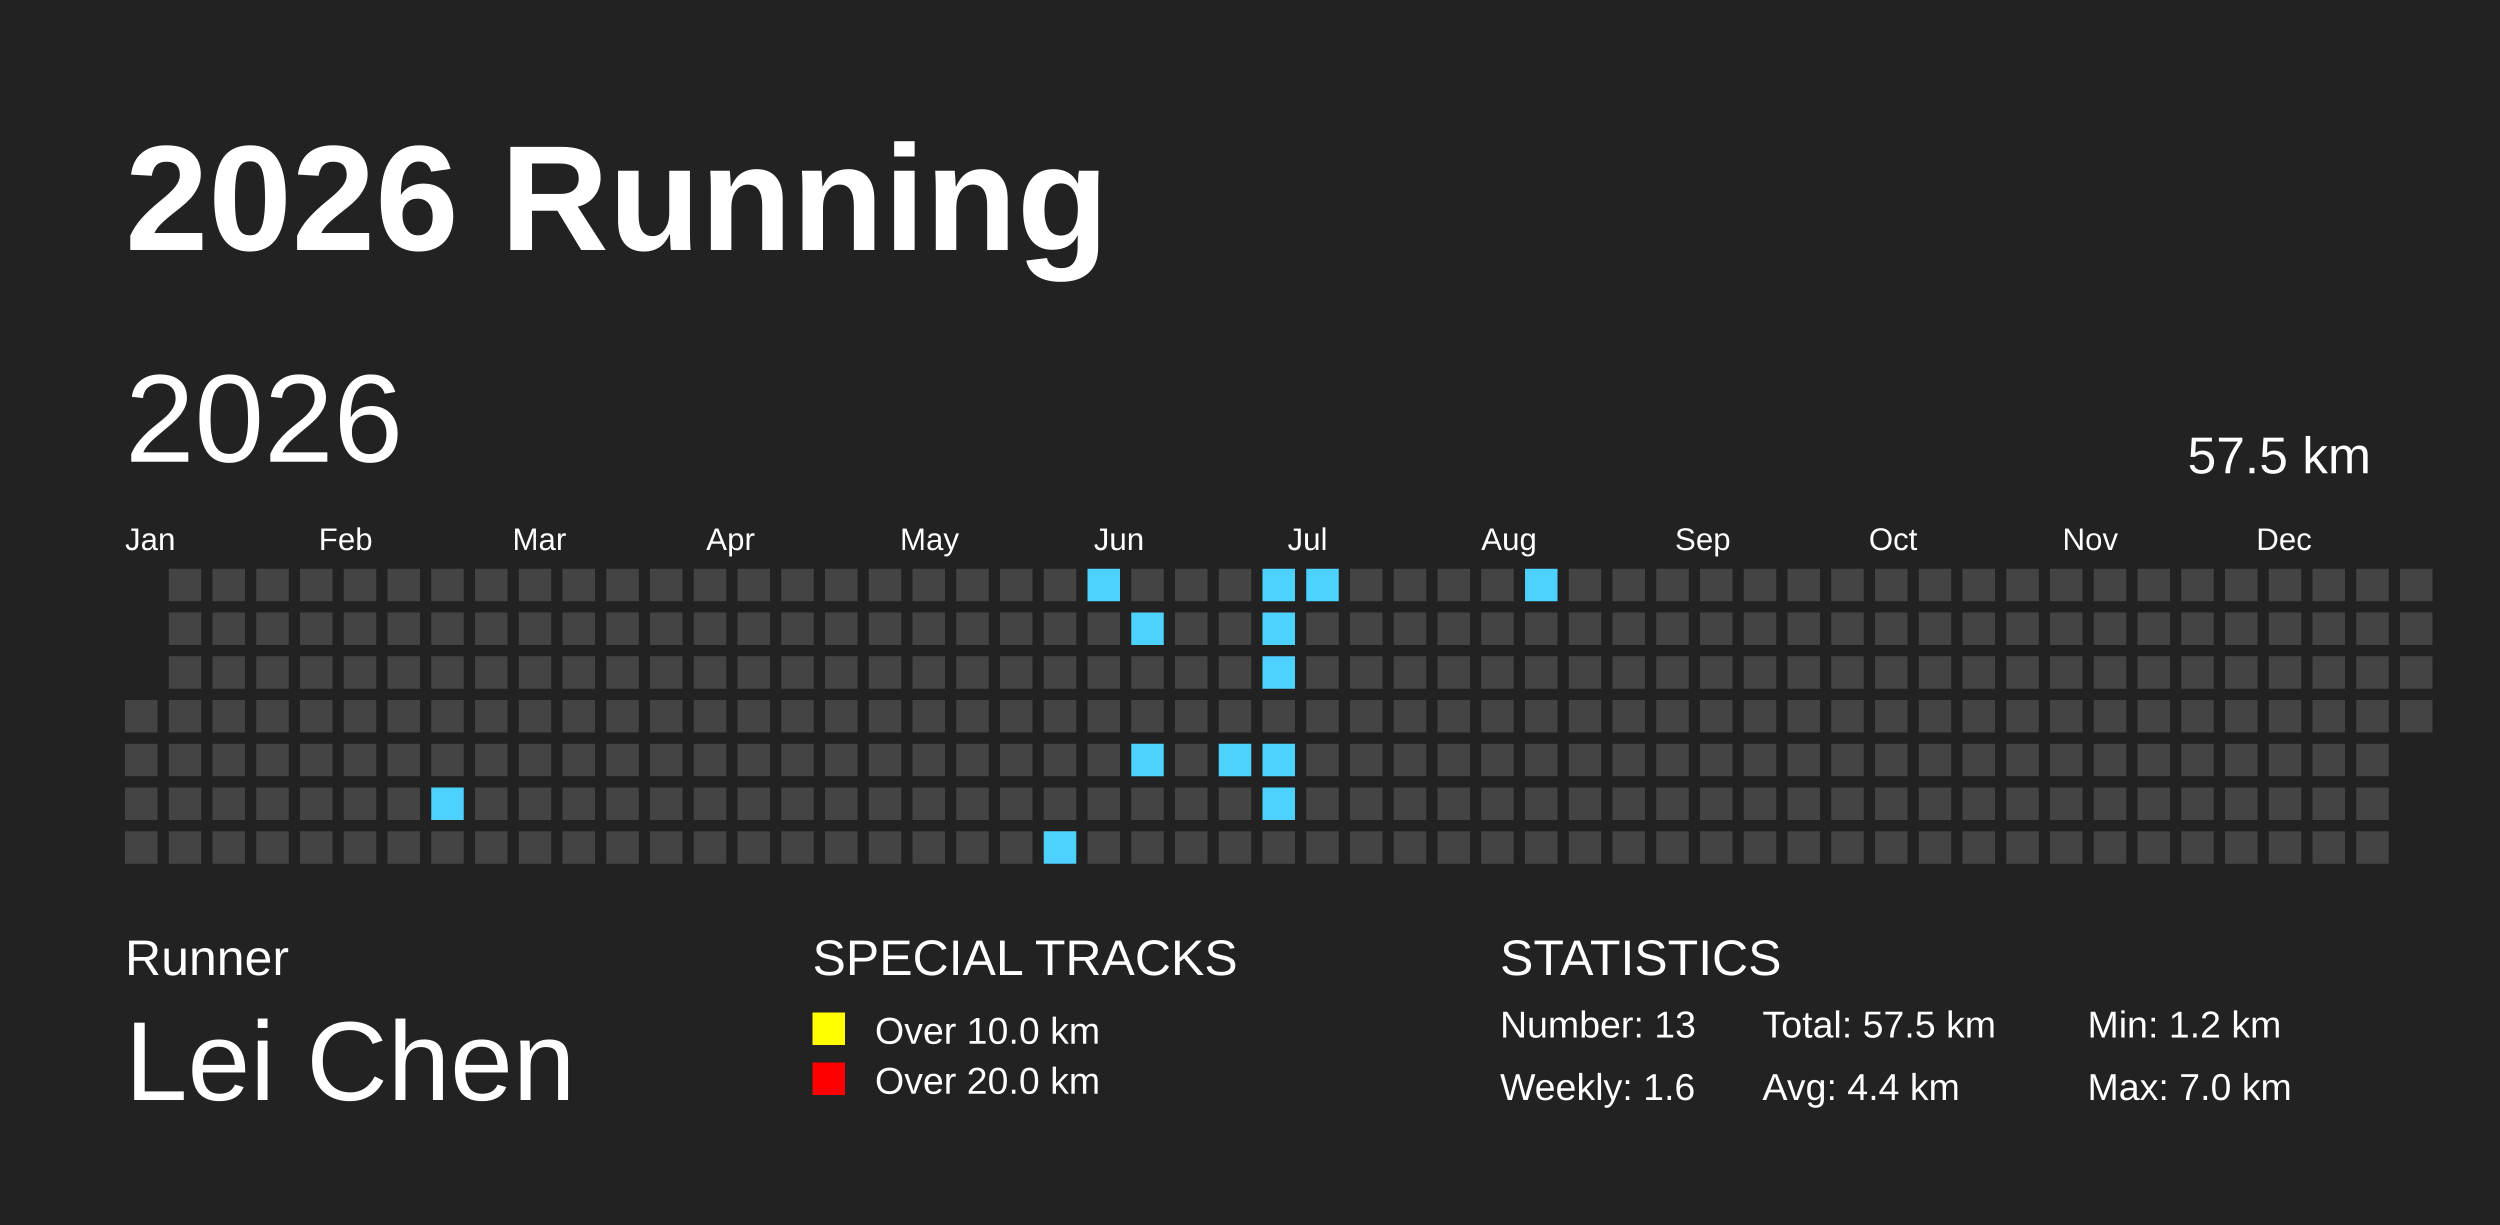
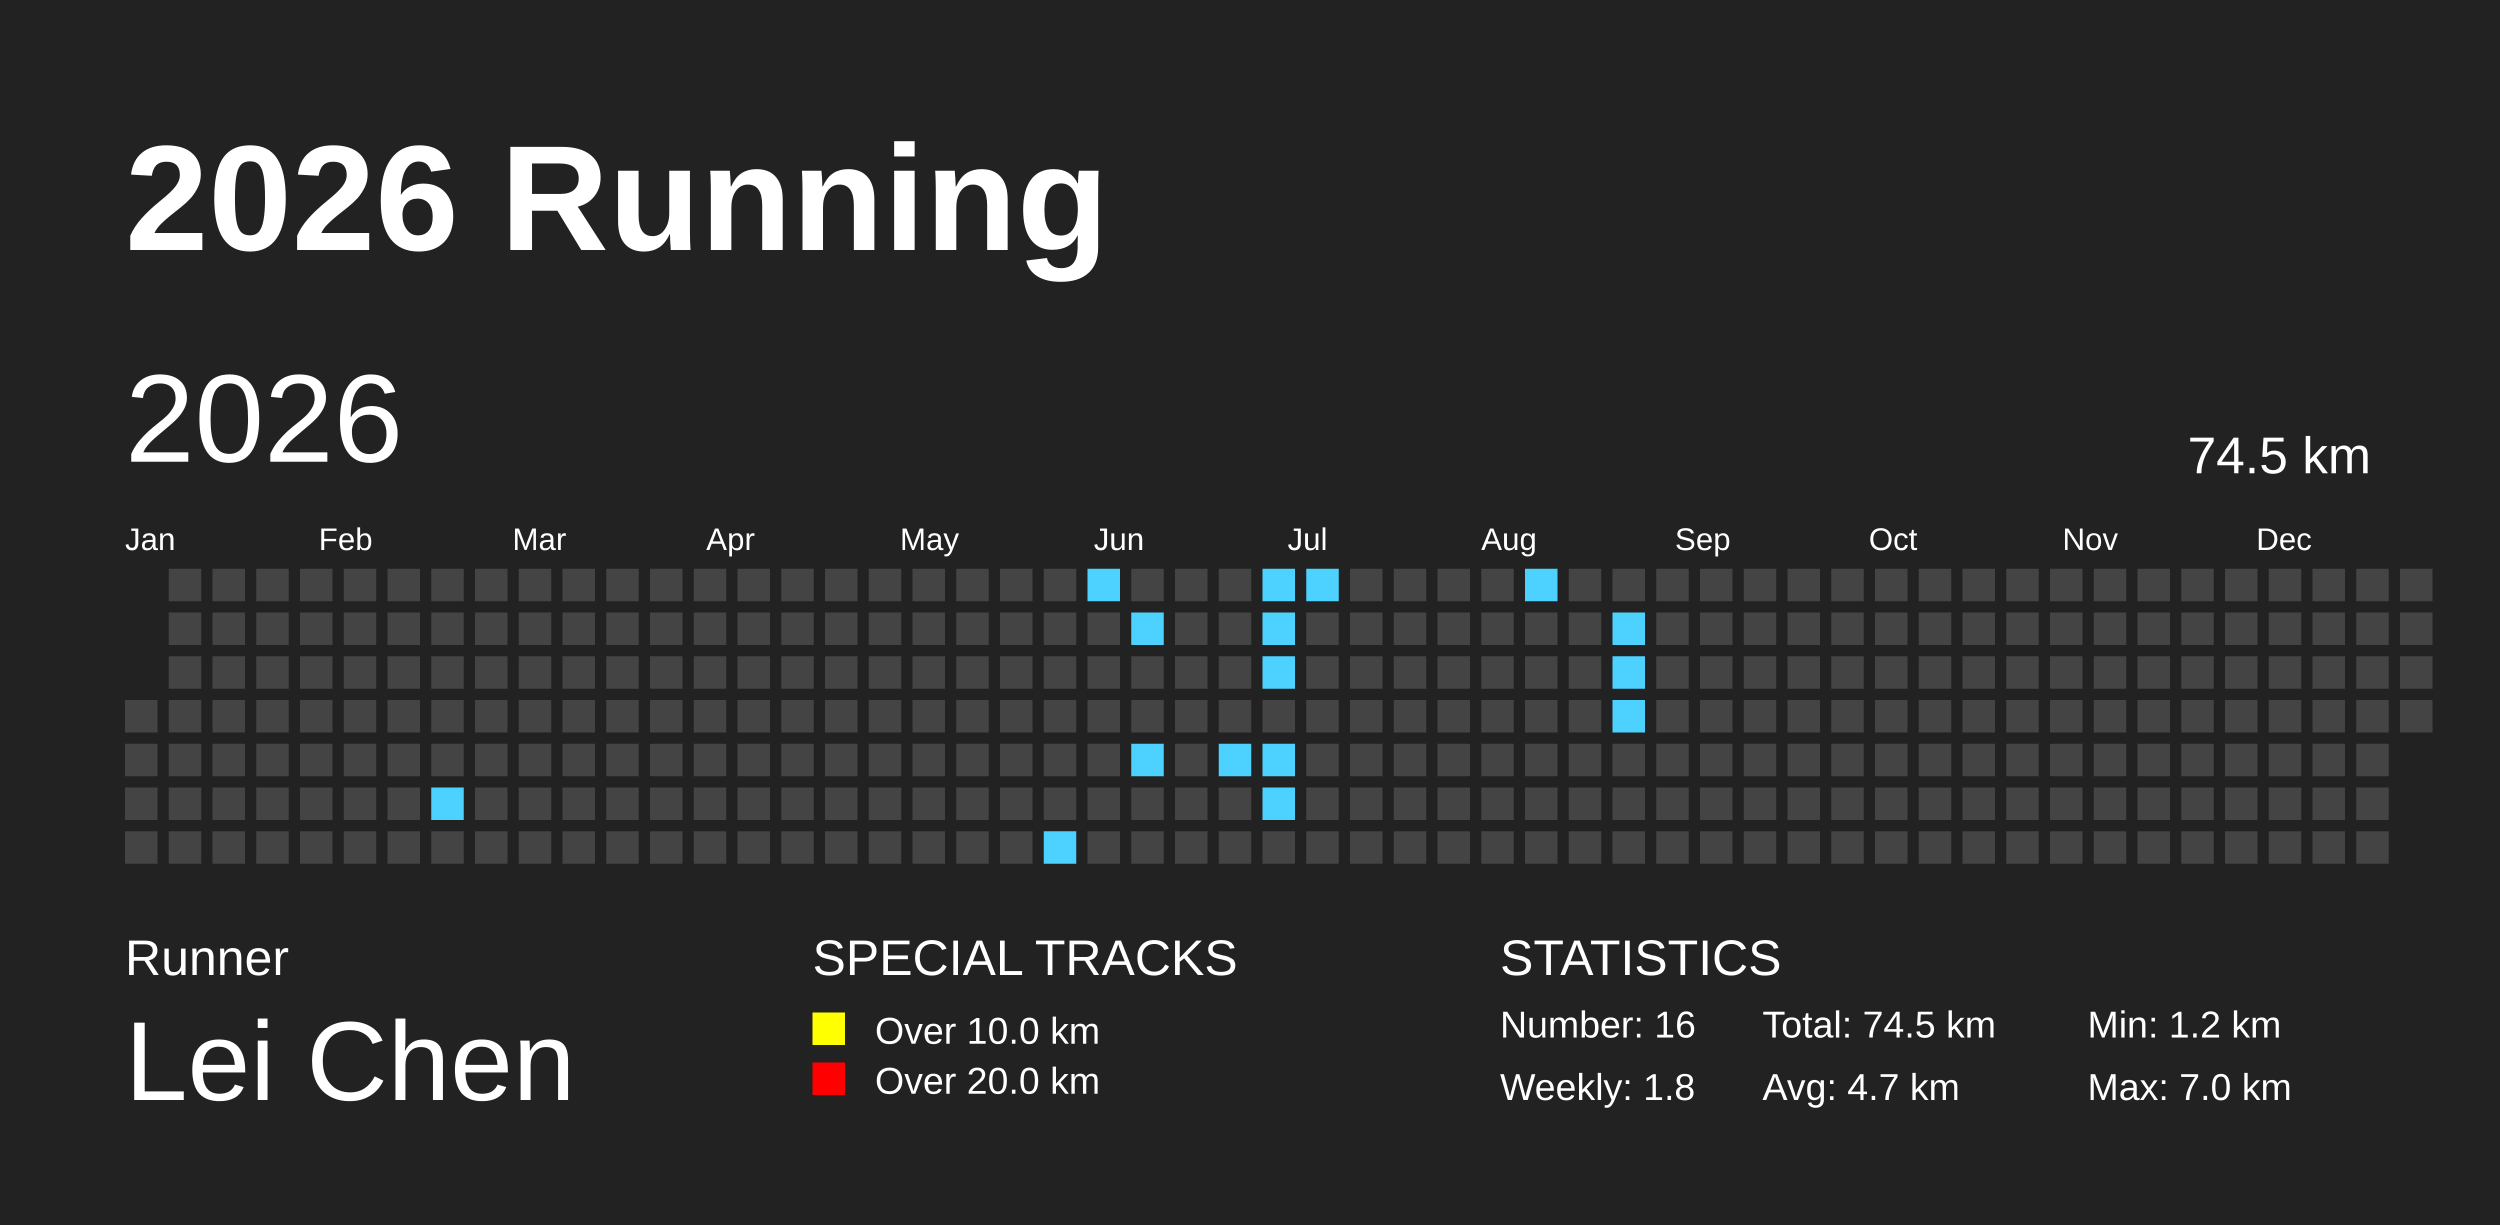
<svg xmlns="http://www.w3.org/2000/svg" baseProfile="full" height="98mm" version="1.1" viewBox="0,0,200,98" width="200mm">
  <defs />
  <rect fill="#222222" height="98" width="200" x="0" y="0" />
  <text fill="#FFFFFF" style="font-size:12px; font-family:Arial; font-weight:bold;" x="10" y="20">2026 Running</text>
  <text fill="#FFFFFF" style="font-size:4px; font-family:Arial" x="10" y="78">Runner</text>
  <text fill="#FFFFFF" style="font-size:9px; font-family:Arial" x="10" y="88">Lei Chen</text>
  <text fill="#FFFFFF" style="font-size:4px; font-family:Arial" x="65" y="78">SPECIAL TRACKS</text>
  <rect fill="yellow" height="2.6" width="2.6" x="65" y="81" />
  <text fill="#FFFFFF" style="font-size:3px; font-family:Arial" x="70" y="83.5">Over 10.0 km</text>
  <rect fill="red" height="2.6" width="2.6" x="65" y="85" />
  <text fill="#FFFFFF" style="font-size:3px; font-family:Arial" x="70" y="87.5">Over 20.0 km</text>
  <text fill="#FFFFFF" style="font-size:4px; font-family:Arial" x="120" y="78">STATISTICS</text>
-   <text fill="#FFFFFF" style="font-size:3px; font-family:Arial" x="120" y="83">Number: 13</text>
-   <text fill="#FFFFFF" style="font-size:3px; font-family:Arial" x="120" y="88">Weekly: 1.6</text>
-   <text fill="#FFFFFF" style="font-size:3px; font-family:Arial" x="141" y="83">Total: 57.5 km</text>
-   <text fill="#FFFFFF" style="font-size:3px; font-family:Arial" x="141" y="88">Avg: 4.4 km</text>
+   <text fill="#FFFFFF" style="font-size:3px; font-family:Arial" x="120" y="83">Number: 16</text>
+   <text fill="#FFFFFF" style="font-size:3px; font-family:Arial" x="120" y="88">Weekly: 1.8</text>
+   <text fill="#FFFFFF" style="font-size:3px; font-family:Arial" x="141" y="83">Total: 74.5 km</text>
+   <text fill="#FFFFFF" style="font-size:3px; font-family:Arial" x="141" y="88">Avg: 4.7 km</text>
  <text fill="#FFFFFF" style="font-size:3px; font-family:Arial" x="167" y="83">Min: 1.2 km</text>
  <text fill="#FFFFFF" style="font-size:3px; font-family:Arial" x="167" y="88">Max: 7.0 km</text>
  <text dominant-baseline="hanging" fill="#FFFFFF" style="font-size:10.0px; font-family:Arial;" x="10" y="30">2026</text>
-   <text dominant-baseline="hanging" fill="#FFFFFF" style="font-size:4.125px; font-family:Arial;" x="175" y="35">57.5 km</text>
+   <text dominant-baseline="hanging" fill="#FFFFFF" style="font-size:4.125px; font-family:Arial;" x="175" y="35">74.5 km</text>
  <text fill="#FFFFFF" style="font-size:2.5px; font-family:Arial" x="10.0" y="44">Jan</text>
  <text fill="#FFFFFF" style="font-size:2.5px; font-family:Arial" x="25.5" y="44">Feb</text>
  <text fill="#FFFFFF" style="font-size:2.5px; font-family:Arial" x="41.0" y="44">Mar</text>
  <text fill="#FFFFFF" style="font-size:2.5px; font-family:Arial" x="56.5" y="44">Apr</text>
  <text fill="#FFFFFF" style="font-size:2.5px; font-family:Arial" x="72.0" y="44">May</text>
  <text fill="#FFFFFF" style="font-size:2.5px; font-family:Arial" x="87.5" y="44">Jun</text>
  <text fill="#FFFFFF" style="font-size:2.5px; font-family:Arial" x="103.0" y="44">Jul</text>
  <text fill="#FFFFFF" style="font-size:2.5px; font-family:Arial" x="118.5" y="44">Aug</text>
  <text fill="#FFFFFF" style="font-size:2.5px; font-family:Arial" x="134.0" y="44">Sep</text>
  <text fill="#FFFFFF" style="font-size:2.5px; font-family:Arial" x="149.5" y="44">Oct</text>
  <text fill="#FFFFFF" style="font-size:2.5px; font-family:Arial" x="165.0" y="44">Nov</text>
  <text fill="#FFFFFF" style="font-size:2.5px; font-family:Arial" x="180.5" y="44">Dec</text>
  <rect fill="#444444" height="2.6" width="2.6" x="10.0" y="56.0" />
  <rect fill="#444444" height="2.6" width="2.6" x="10.0" y="59.5" />
  <rect fill="#444444" height="2.6" width="2.6" x="10.0" y="63.0" />
  <rect fill="#444444" height="2.6" width="2.6" x="10.0" y="66.5" />
  <rect fill="#444444" height="2.6" width="2.6" x="13.5" y="45.5" />
  <rect fill="#444444" height="2.6" width="2.6" x="13.5" y="49.0" />
  <rect fill="#444444" height="2.6" width="2.6" x="13.5" y="52.5" />
  <rect fill="#444444" height="2.6" width="2.6" x="13.5" y="56.0" />
  <rect fill="#444444" height="2.6" width="2.6" x="13.5" y="59.5" />
  <rect fill="#444444" height="2.6" width="2.6" x="13.5" y="63.0" />
  <rect fill="#444444" height="2.6" width="2.6" x="13.5" y="66.5" />
  <rect fill="#444444" height="2.6" width="2.6" x="17.0" y="45.5" />
  <rect fill="#444444" height="2.6" width="2.6" x="17.0" y="49.0" />
  <rect fill="#444444" height="2.6" width="2.6" x="17.0" y="52.5" />
  <rect fill="#444444" height="2.6" width="2.6" x="17.0" y="56.0" />
  <rect fill="#444444" height="2.6" width="2.6" x="17.0" y="59.5" />
  <rect fill="#444444" height="2.6" width="2.6" x="17.0" y="63.0" />
  <rect fill="#444444" height="2.6" width="2.6" x="17.0" y="66.5" />
  <rect fill="#444444" height="2.6" width="2.6" x="20.5" y="45.5" />
  <rect fill="#444444" height="2.6" width="2.6" x="20.5" y="49.0" />
  <rect fill="#444444" height="2.6" width="2.6" x="20.5" y="52.5" />
  <rect fill="#444444" height="2.6" width="2.6" x="20.5" y="56.0" />
  <rect fill="#444444" height="2.6" width="2.6" x="20.5" y="59.5" />
  <rect fill="#444444" height="2.6" width="2.6" x="20.5" y="63.0" />
  <rect fill="#444444" height="2.6" width="2.6" x="20.5" y="66.5" />
  <rect fill="#444444" height="2.6" width="2.6" x="24.0" y="45.5" />
  <rect fill="#444444" height="2.6" width="2.6" x="24.0" y="49.0" />
  <rect fill="#444444" height="2.6" width="2.6" x="24.0" y="52.5" />
  <rect fill="#444444" height="2.6" width="2.6" x="24.0" y="56.0" />
  <rect fill="#444444" height="2.6" width="2.6" x="24.0" y="59.5" />
  <rect fill="#444444" height="2.6" width="2.6" x="24.0" y="63.0" />
  <rect fill="#444444" height="2.6" width="2.6" x="24.0" y="66.5" />
  <rect fill="#444444" height="2.6" width="2.6" x="27.5" y="45.5" />
  <rect fill="#444444" height="2.6" width="2.6" x="27.5" y="49.0" />
  <rect fill="#444444" height="2.6" width="2.6" x="27.5" y="52.5" />
  <rect fill="#444444" height="2.6" width="2.6" x="27.5" y="56.0" />
  <rect fill="#444444" height="2.6" width="2.6" x="27.5" y="59.5" />
  <rect fill="#444444" height="2.6" width="2.6" x="27.5" y="63.0" />
  <rect fill="#444444" height="2.6" width="2.6" x="27.5" y="66.5" />
  <rect fill="#444444" height="2.6" width="2.6" x="31.0" y="45.5" />
  <rect fill="#444444" height="2.6" width="2.6" x="31.0" y="49.0" />
  <rect fill="#444444" height="2.6" width="2.6" x="31.0" y="52.5" />
  <rect fill="#444444" height="2.6" width="2.6" x="31.0" y="56.0" />
  <rect fill="#444444" height="2.6" width="2.6" x="31.0" y="59.5" />
  <rect fill="#444444" height="2.6" width="2.6" x="31.0" y="63.0" />
  <rect fill="#444444" height="2.6" width="2.6" x="31.0" y="66.5" />
  <rect fill="#444444" height="2.6" width="2.6" x="34.5" y="45.5" />
  <rect fill="#444444" height="2.6" width="2.6" x="34.5" y="49.0" />
  <rect fill="#444444" height="2.6" width="2.6" x="34.5" y="52.5" />
  <rect fill="#444444" height="2.6" width="2.6" x="34.5" y="56.0" />
  <rect fill="#444444" height="2.6" width="2.6" x="34.5" y="59.5" />
  <rect fill="#4DD2FF" height="2.6" width="2.6" x="34.5" y="63.0" />
  <rect fill="#444444" height="2.6" width="2.6" x="34.5" y="66.5" />
  <rect fill="#444444" height="2.6" width="2.6" x="38.0" y="45.5" />
  <rect fill="#444444" height="2.6" width="2.6" x="38.0" y="49.0" />
  <rect fill="#444444" height="2.6" width="2.6" x="38.0" y="52.5" />
  <rect fill="#444444" height="2.6" width="2.6" x="38.0" y="56.0" />
  <rect fill="#444444" height="2.6" width="2.6" x="38.0" y="59.5" />
  <rect fill="#444444" height="2.6" width="2.6" x="38.0" y="63.0" />
  <rect fill="#444444" height="2.6" width="2.6" x="38.0" y="66.5" />
  <rect fill="#444444" height="2.6" width="2.6" x="41.5" y="45.5" />
  <rect fill="#444444" height="2.6" width="2.6" x="41.5" y="49.0" />
  <rect fill="#444444" height="2.6" width="2.6" x="41.5" y="52.5" />
  <rect fill="#444444" height="2.6" width="2.6" x="41.5" y="56.0" />
  <rect fill="#444444" height="2.6" width="2.6" x="41.5" y="59.5" />
  <rect fill="#444444" height="2.6" width="2.6" x="41.5" y="63.0" />
  <rect fill="#444444" height="2.6" width="2.6" x="41.5" y="66.5" />
  <rect fill="#444444" height="2.6" width="2.6" x="45.0" y="45.5" />
  <rect fill="#444444" height="2.6" width="2.6" x="45.0" y="49.0" />
  <rect fill="#444444" height="2.6" width="2.6" x="45.0" y="52.5" />
  <rect fill="#444444" height="2.6" width="2.6" x="45.0" y="56.0" />
  <rect fill="#444444" height="2.6" width="2.6" x="45.0" y="59.5" />
  <rect fill="#444444" height="2.6" width="2.6" x="45.0" y="63.0" />
  <rect fill="#444444" height="2.6" width="2.6" x="45.0" y="66.5" />
  <rect fill="#444444" height="2.6" width="2.6" x="48.5" y="45.5" />
  <rect fill="#444444" height="2.6" width="2.6" x="48.5" y="49.0" />
  <rect fill="#444444" height="2.6" width="2.6" x="48.5" y="52.5" />
  <rect fill="#444444" height="2.6" width="2.6" x="48.5" y="56.0" />
  <rect fill="#444444" height="2.6" width="2.6" x="48.5" y="59.5" />
  <rect fill="#444444" height="2.6" width="2.6" x="48.5" y="63.0" />
  <rect fill="#444444" height="2.6" width="2.6" x="48.5" y="66.5" />
  <rect fill="#444444" height="2.6" width="2.6" x="52.0" y="45.5" />
  <rect fill="#444444" height="2.6" width="2.6" x="52.0" y="49.0" />
  <rect fill="#444444" height="2.6" width="2.6" x="52.0" y="52.5" />
  <rect fill="#444444" height="2.6" width="2.6" x="52.0" y="56.0" />
  <rect fill="#444444" height="2.6" width="2.6" x="52.0" y="59.5" />
  <rect fill="#444444" height="2.6" width="2.6" x="52.0" y="63.0" />
  <rect fill="#444444" height="2.6" width="2.6" x="52.0" y="66.5" />
  <rect fill="#444444" height="2.6" width="2.6" x="55.5" y="45.5" />
  <rect fill="#444444" height="2.6" width="2.6" x="55.5" y="49.0" />
  <rect fill="#444444" height="2.6" width="2.6" x="55.5" y="52.5" />
  <rect fill="#444444" height="2.6" width="2.6" x="55.5" y="56.0" />
  <rect fill="#444444" height="2.6" width="2.6" x="55.5" y="59.5" />
  <rect fill="#444444" height="2.6" width="2.6" x="55.5" y="63.0" />
  <rect fill="#444444" height="2.6" width="2.6" x="55.5" y="66.5" />
  <rect fill="#444444" height="2.6" width="2.6" x="59.0" y="45.5" />
  <rect fill="#444444" height="2.6" width="2.6" x="59.0" y="49.0" />
  <rect fill="#444444" height="2.6" width="2.6" x="59.0" y="52.5" />
  <rect fill="#444444" height="2.6" width="2.6" x="59.0" y="56.0" />
  <rect fill="#444444" height="2.6" width="2.6" x="59.0" y="59.5" />
  <rect fill="#444444" height="2.6" width="2.6" x="59.0" y="63.0" />
  <rect fill="#444444" height="2.6" width="2.6" x="59.0" y="66.5" />
  <rect fill="#444444" height="2.6" width="2.6" x="62.5" y="45.5" />
  <rect fill="#444444" height="2.6" width="2.6" x="62.5" y="49.0" />
  <rect fill="#444444" height="2.6" width="2.6" x="62.5" y="52.5" />
  <rect fill="#444444" height="2.6" width="2.6" x="62.5" y="56.0" />
  <rect fill="#444444" height="2.6" width="2.6" x="62.5" y="59.5" />
  <rect fill="#444444" height="2.6" width="2.6" x="62.5" y="63.0" />
  <rect fill="#444444" height="2.6" width="2.6" x="62.5" y="66.5" />
  <rect fill="#444444" height="2.6" width="2.6" x="66.0" y="45.5" />
  <rect fill="#444444" height="2.6" width="2.6" x="66.0" y="49.0" />
  <rect fill="#444444" height="2.6" width="2.6" x="66.0" y="52.5" />
  <rect fill="#444444" height="2.6" width="2.6" x="66.0" y="56.0" />
  <rect fill="#444444" height="2.6" width="2.6" x="66.0" y="59.5" />
  <rect fill="#444444" height="2.6" width="2.6" x="66.0" y="63.0" />
  <rect fill="#444444" height="2.6" width="2.6" x="66.0" y="66.5" />
  <rect fill="#444444" height="2.6" width="2.6" x="69.5" y="45.5" />
  <rect fill="#444444" height="2.6" width="2.6" x="69.5" y="49.0" />
  <rect fill="#444444" height="2.6" width="2.6" x="69.5" y="52.5" />
  <rect fill="#444444" height="2.6" width="2.6" x="69.5" y="56.0" />
  <rect fill="#444444" height="2.6" width="2.6" x="69.5" y="59.5" />
  <rect fill="#444444" height="2.6" width="2.6" x="69.5" y="63.0" />
  <rect fill="#444444" height="2.6" width="2.6" x="69.5" y="66.5" />
  <rect fill="#444444" height="2.6" width="2.6" x="73.0" y="45.5" />
  <rect fill="#444444" height="2.6" width="2.6" x="73.0" y="49.0" />
  <rect fill="#444444" height="2.6" width="2.6" x="73.0" y="52.5" />
  <rect fill="#444444" height="2.6" width="2.6" x="73.0" y="56.0" />
  <rect fill="#444444" height="2.6" width="2.6" x="73.0" y="59.5" />
  <rect fill="#444444" height="2.6" width="2.6" x="73.0" y="63.0" />
  <rect fill="#444444" height="2.6" width="2.6" x="73.0" y="66.5" />
  <rect fill="#444444" height="2.6" width="2.6" x="76.5" y="45.5" />
  <rect fill="#444444" height="2.6" width="2.6" x="76.5" y="49.0" />
  <rect fill="#444444" height="2.6" width="2.6" x="76.5" y="52.5" />
  <rect fill="#444444" height="2.6" width="2.6" x="76.5" y="56.0" />
  <rect fill="#444444" height="2.6" width="2.6" x="76.5" y="59.5" />
  <rect fill="#444444" height="2.6" width="2.6" x="76.5" y="63.0" />
  <rect fill="#444444" height="2.6" width="2.6" x="76.5" y="66.5" />
  <rect fill="#444444" height="2.6" width="2.6" x="80.0" y="45.5" />
  <rect fill="#444444" height="2.6" width="2.6" x="80.0" y="49.0" />
  <rect fill="#444444" height="2.6" width="2.6" x="80.0" y="52.5" />
  <rect fill="#444444" height="2.6" width="2.6" x="80.0" y="56.0" />
  <rect fill="#444444" height="2.6" width="2.6" x="80.0" y="59.5" />
  <rect fill="#444444" height="2.6" width="2.6" x="80.0" y="63.0" />
  <rect fill="#444444" height="2.6" width="2.6" x="80.0" y="66.5" />
  <rect fill="#444444" height="2.6" width="2.6" x="83.5" y="45.5" />
  <rect fill="#444444" height="2.6" width="2.6" x="83.5" y="49.0" />
  <rect fill="#444444" height="2.6" width="2.6" x="83.5" y="52.5" />
  <rect fill="#444444" height="2.6" width="2.6" x="83.5" y="56.0" />
  <rect fill="#444444" height="2.6" width="2.6" x="83.5" y="59.5" />
  <rect fill="#444444" height="2.6" width="2.6" x="83.5" y="63.0" />
  <rect fill="#4DD2FF" height="2.6" width="2.6" x="83.5" y="66.5" />
  <rect fill="#4DD2FF" height="2.6" width="2.6" x="87.0" y="45.5" />
  <rect fill="#444444" height="2.6" width="2.6" x="87.0" y="49.0" />
  <rect fill="#444444" height="2.6" width="2.6" x="87.0" y="52.5" />
  <rect fill="#444444" height="2.6" width="2.6" x="87.0" y="56.0" />
  <rect fill="#444444" height="2.6" width="2.6" x="87.0" y="59.5" />
  <rect fill="#444444" height="2.6" width="2.6" x="87.0" y="63.0" />
  <rect fill="#444444" height="2.6" width="2.6" x="87.0" y="66.5" />
  <rect fill="#444444" height="2.6" width="2.6" x="90.5" y="45.5" />
  <rect fill="#4DD2FF" height="2.6" width="2.6" x="90.5" y="49.0" />
  <rect fill="#444444" height="2.6" width="2.6" x="90.5" y="52.5" />
  <rect fill="#444444" height="2.6" width="2.6" x="90.5" y="56.0" />
  <rect fill="#4DD2FF" height="2.6" width="2.6" x="90.5" y="59.5" />
  <rect fill="#444444" height="2.6" width="2.6" x="90.5" y="63.0" />
  <rect fill="#444444" height="2.6" width="2.6" x="90.5" y="66.5" />
  <rect fill="#444444" height="2.6" width="2.6" x="94.0" y="45.5" />
  <rect fill="#444444" height="2.6" width="2.6" x="94.0" y="49.0" />
  <rect fill="#444444" height="2.6" width="2.6" x="94.0" y="52.5" />
  <rect fill="#444444" height="2.6" width="2.6" x="94.0" y="56.0" />
  <rect fill="#444444" height="2.6" width="2.6" x="94.0" y="59.5" />
  <rect fill="#444444" height="2.6" width="2.6" x="94.0" y="63.0" />
  <rect fill="#444444" height="2.6" width="2.6" x="94.0" y="66.5" />
  <rect fill="#444444" height="2.6" width="2.6" x="97.5" y="45.5" />
  <rect fill="#444444" height="2.6" width="2.6" x="97.5" y="49.0" />
  <rect fill="#444444" height="2.6" width="2.6" x="97.5" y="52.5" />
  <rect fill="#444444" height="2.6" width="2.6" x="97.5" y="56.0" />
  <rect fill="#4DD2FF" height="2.6" width="2.6" x="97.5" y="59.5" />
  <rect fill="#444444" height="2.6" width="2.6" x="97.5" y="63.0" />
  <rect fill="#444444" height="2.6" width="2.6" x="97.5" y="66.5" />
  <rect fill="#4DD2FF" height="2.6" width="2.6" x="101.0" y="45.5" />
  <rect fill="#4DD2FF" height="2.6" width="2.6" x="101.0" y="49.0" />
  <rect fill="#4DD2FF" height="2.6" width="2.6" x="101.0" y="52.5" />
  <rect fill="#444444" height="2.6" width="2.6" x="101.0" y="56.0" />
  <rect fill="#4DD2FF" height="2.6" width="2.6" x="101.0" y="59.5" />
  <rect fill="#4DD2FF" height="2.6" width="2.6" x="101.0" y="63.0" />
  <rect fill="#444444" height="2.6" width="2.6" x="101.0" y="66.5" />
  <rect fill="#4DD2FF" height="2.6" width="2.6" x="104.5" y="45.5" />
  <rect fill="#444444" height="2.6" width="2.6" x="104.5" y="49.0" />
  <rect fill="#444444" height="2.6" width="2.6" x="104.5" y="52.5" />
  <rect fill="#444444" height="2.6" width="2.6" x="104.5" y="56.0" />
  <rect fill="#444444" height="2.6" width="2.6" x="104.5" y="59.5" />
  <rect fill="#444444" height="2.6" width="2.6" x="104.5" y="63.0" />
  <rect fill="#444444" height="2.6" width="2.6" x="104.5" y="66.5" />
  <rect fill="#444444" height="2.6" width="2.6" x="108.0" y="45.5" />
  <rect fill="#444444" height="2.6" width="2.6" x="108.0" y="49.0" />
  <rect fill="#444444" height="2.6" width="2.6" x="108.0" y="52.5" />
  <rect fill="#444444" height="2.6" width="2.6" x="108.0" y="56.0" />
  <rect fill="#444444" height="2.6" width="2.6" x="108.0" y="59.5" />
  <rect fill="#444444" height="2.6" width="2.6" x="108.0" y="63.0" />
  <rect fill="#444444" height="2.6" width="2.6" x="108.0" y="66.5" />
  <rect fill="#444444" height="2.6" width="2.6" x="111.5" y="45.5" />
  <rect fill="#444444" height="2.6" width="2.6" x="111.5" y="49.0" />
  <rect fill="#444444" height="2.6" width="2.6" x="111.5" y="52.5" />
  <rect fill="#444444" height="2.6" width="2.6" x="111.5" y="56.0" />
  <rect fill="#444444" height="2.6" width="2.6" x="111.5" y="59.5" />
  <rect fill="#444444" height="2.6" width="2.6" x="111.5" y="63.0" />
  <rect fill="#444444" height="2.6" width="2.6" x="111.5" y="66.5" />
  <rect fill="#444444" height="2.6" width="2.6" x="115.0" y="45.5" />
  <rect fill="#444444" height="2.6" width="2.6" x="115.0" y="49.0" />
  <rect fill="#444444" height="2.6" width="2.6" x="115.0" y="52.5" />
  <rect fill="#444444" height="2.6" width="2.6" x="115.0" y="56.0" />
  <rect fill="#444444" height="2.6" width="2.6" x="115.0" y="59.5" />
  <rect fill="#444444" height="2.6" width="2.6" x="115.0" y="63.0" />
  <rect fill="#444444" height="2.6" width="2.6" x="115.0" y="66.5" />
  <rect fill="#444444" height="2.6" width="2.6" x="118.5" y="45.5" />
  <rect fill="#444444" height="2.6" width="2.6" x="118.5" y="49.0" />
  <rect fill="#444444" height="2.6" width="2.6" x="118.5" y="52.5" />
  <rect fill="#444444" height="2.6" width="2.6" x="118.5" y="56.0" />
  <rect fill="#444444" height="2.6" width="2.6" x="118.5" y="59.5" />
  <rect fill="#444444" height="2.6" width="2.6" x="118.5" y="63.0" />
  <rect fill="#444444" height="2.6" width="2.6" x="118.5" y="66.5" />
  <rect fill="#4DD2FF" height="2.6" width="2.6" x="122.0" y="45.5" />
  <rect fill="#444444" height="2.6" width="2.6" x="122.0" y="49.0" />
  <rect fill="#444444" height="2.6" width="2.6" x="122.0" y="52.5" />
  <rect fill="#444444" height="2.6" width="2.6" x="122.0" y="56.0" />
  <rect fill="#444444" height="2.6" width="2.6" x="122.0" y="59.5" />
  <rect fill="#444444" height="2.6" width="2.6" x="122.0" y="63.0" />
  <rect fill="#444444" height="2.6" width="2.6" x="122.0" y="66.5" />
  <rect fill="#444444" height="2.6" width="2.6" x="125.5" y="45.5" />
  <rect fill="#444444" height="2.6" width="2.6" x="125.5" y="49.0" />
  <rect fill="#444444" height="2.6" width="2.6" x="125.5" y="52.5" />
  <rect fill="#444444" height="2.6" width="2.6" x="125.5" y="56.0" />
  <rect fill="#444444" height="2.6" width="2.6" x="125.5" y="59.5" />
  <rect fill="#444444" height="2.6" width="2.6" x="125.5" y="63.0" />
  <rect fill="#444444" height="2.6" width="2.6" x="125.5" y="66.5" />
  <rect fill="#444444" height="2.6" width="2.6" x="129.0" y="45.5" />
-   <rect fill="#444444" height="2.6" width="2.6" x="129.0" y="49.0" />
-   <rect fill="#444444" height="2.6" width="2.6" x="129.0" y="52.5" />
-   <rect fill="#444444" height="2.6" width="2.6" x="129.0" y="56.0" />
+   <rect fill="#4DD2FF" height="2.6" width="2.6" x="129.0" y="49.0" />
+   <rect fill="#4DD2FF" height="2.6" width="2.6" x="129.0" y="52.5" />
+   <rect fill="#4DD2FF" height="2.6" width="2.6" x="129.0" y="56.0" />
  <rect fill="#444444" height="2.6" width="2.6" x="129.0" y="59.5" />
  <rect fill="#444444" height="2.6" width="2.6" x="129.0" y="63.0" />
  <rect fill="#444444" height="2.6" width="2.6" x="129.0" y="66.5" />
  <rect fill="#444444" height="2.6" width="2.6" x="132.5" y="45.5" />
  <rect fill="#444444" height="2.6" width="2.6" x="132.5" y="49.0" />
  <rect fill="#444444" height="2.6" width="2.6" x="132.5" y="52.5" />
  <rect fill="#444444" height="2.6" width="2.6" x="132.5" y="56.0" />
  <rect fill="#444444" height="2.6" width="2.6" x="132.5" y="59.5" />
  <rect fill="#444444" height="2.6" width="2.6" x="132.5" y="63.0" />
  <rect fill="#444444" height="2.6" width="2.6" x="132.5" y="66.5" />
  <rect fill="#444444" height="2.6" width="2.6" x="136.0" y="45.5" />
  <rect fill="#444444" height="2.6" width="2.6" x="136.0" y="49.0" />
  <rect fill="#444444" height="2.6" width="2.6" x="136.0" y="52.5" />
  <rect fill="#444444" height="2.6" width="2.6" x="136.0" y="56.0" />
  <rect fill="#444444" height="2.6" width="2.6" x="136.0" y="59.5" />
  <rect fill="#444444" height="2.6" width="2.6" x="136.0" y="63.0" />
  <rect fill="#444444" height="2.6" width="2.6" x="136.0" y="66.5" />
  <rect fill="#444444" height="2.6" width="2.6" x="139.5" y="45.5" />
  <rect fill="#444444" height="2.6" width="2.6" x="139.5" y="49.0" />
  <rect fill="#444444" height="2.6" width="2.6" x="139.5" y="52.5" />
  <rect fill="#444444" height="2.6" width="2.6" x="139.5" y="56.0" />
  <rect fill="#444444" height="2.6" width="2.6" x="139.5" y="59.5" />
  <rect fill="#444444" height="2.6" width="2.6" x="139.5" y="63.0" />
  <rect fill="#444444" height="2.6" width="2.6" x="139.5" y="66.5" />
  <rect fill="#444444" height="2.6" width="2.6" x="143.0" y="45.5" />
  <rect fill="#444444" height="2.6" width="2.6" x="143.0" y="49.0" />
  <rect fill="#444444" height="2.6" width="2.6" x="143.0" y="52.5" />
  <rect fill="#444444" height="2.6" width="2.6" x="143.0" y="56.0" />
  <rect fill="#444444" height="2.6" width="2.6" x="143.0" y="59.5" />
  <rect fill="#444444" height="2.6" width="2.6" x="143.0" y="63.0" />
  <rect fill="#444444" height="2.6" width="2.6" x="143.0" y="66.5" />
  <rect fill="#444444" height="2.6" width="2.6" x="146.5" y="45.5" />
  <rect fill="#444444" height="2.6" width="2.6" x="146.5" y="49.0" />
  <rect fill="#444444" height="2.6" width="2.6" x="146.5" y="52.5" />
  <rect fill="#444444" height="2.6" width="2.6" x="146.5" y="56.0" />
  <rect fill="#444444" height="2.6" width="2.6" x="146.5" y="59.5" />
  <rect fill="#444444" height="2.6" width="2.6" x="146.5" y="63.0" />
  <rect fill="#444444" height="2.6" width="2.6" x="146.5" y="66.5" />
  <rect fill="#444444" height="2.6" width="2.6" x="150.0" y="45.5" />
  <rect fill="#444444" height="2.6" width="2.6" x="150.0" y="49.0" />
  <rect fill="#444444" height="2.6" width="2.6" x="150.0" y="52.5" />
  <rect fill="#444444" height="2.6" width="2.6" x="150.0" y="56.0" />
  <rect fill="#444444" height="2.6" width="2.6" x="150.0" y="59.5" />
  <rect fill="#444444" height="2.6" width="2.6" x="150.0" y="63.0" />
  <rect fill="#444444" height="2.6" width="2.6" x="150.0" y="66.5" />
  <rect fill="#444444" height="2.6" width="2.6" x="153.5" y="45.5" />
  <rect fill="#444444" height="2.6" width="2.6" x="153.5" y="49.0" />
  <rect fill="#444444" height="2.6" width="2.6" x="153.5" y="52.5" />
  <rect fill="#444444" height="2.6" width="2.6" x="153.5" y="56.0" />
  <rect fill="#444444" height="2.6" width="2.6" x="153.5" y="59.5" />
  <rect fill="#444444" height="2.6" width="2.6" x="153.5" y="63.0" />
  <rect fill="#444444" height="2.6" width="2.6" x="153.5" y="66.5" />
  <rect fill="#444444" height="2.6" width="2.6" x="157.0" y="45.5" />
  <rect fill="#444444" height="2.6" width="2.6" x="157.0" y="49.0" />
  <rect fill="#444444" height="2.6" width="2.6" x="157.0" y="52.5" />
  <rect fill="#444444" height="2.6" width="2.6" x="157.0" y="56.0" />
  <rect fill="#444444" height="2.6" width="2.6" x="157.0" y="59.5" />
  <rect fill="#444444" height="2.6" width="2.6" x="157.0" y="63.0" />
  <rect fill="#444444" height="2.6" width="2.6" x="157.0" y="66.5" />
  <rect fill="#444444" height="2.6" width="2.6" x="160.5" y="45.5" />
  <rect fill="#444444" height="2.6" width="2.6" x="160.5" y="49.0" />
  <rect fill="#444444" height="2.6" width="2.6" x="160.5" y="52.5" />
  <rect fill="#444444" height="2.6" width="2.6" x="160.5" y="56.0" />
  <rect fill="#444444" height="2.6" width="2.6" x="160.5" y="59.5" />
  <rect fill="#444444" height="2.6" width="2.6" x="160.5" y="63.0" />
  <rect fill="#444444" height="2.6" width="2.6" x="160.5" y="66.5" />
  <rect fill="#444444" height="2.6" width="2.6" x="164.0" y="45.5" />
  <rect fill="#444444" height="2.6" width="2.6" x="164.0" y="49.0" />
  <rect fill="#444444" height="2.6" width="2.6" x="164.0" y="52.5" />
  <rect fill="#444444" height="2.6" width="2.6" x="164.0" y="56.0" />
  <rect fill="#444444" height="2.6" width="2.6" x="164.0" y="59.5" />
  <rect fill="#444444" height="2.6" width="2.6" x="164.0" y="63.0" />
  <rect fill="#444444" height="2.6" width="2.6" x="164.0" y="66.5" />
  <rect fill="#444444" height="2.6" width="2.6" x="167.5" y="45.5" />
  <rect fill="#444444" height="2.6" width="2.6" x="167.5" y="49.0" />
  <rect fill="#444444" height="2.6" width="2.6" x="167.5" y="52.5" />
  <rect fill="#444444" height="2.6" width="2.6" x="167.5" y="56.0" />
  <rect fill="#444444" height="2.6" width="2.6" x="167.5" y="59.5" />
  <rect fill="#444444" height="2.6" width="2.6" x="167.5" y="63.0" />
  <rect fill="#444444" height="2.6" width="2.6" x="167.5" y="66.5" />
  <rect fill="#444444" height="2.6" width="2.6" x="171.0" y="45.5" />
  <rect fill="#444444" height="2.6" width="2.6" x="171.0" y="49.0" />
  <rect fill="#444444" height="2.6" width="2.6" x="171.0" y="52.5" />
  <rect fill="#444444" height="2.6" width="2.6" x="171.0" y="56.0" />
  <rect fill="#444444" height="2.6" width="2.6" x="171.0" y="59.5" />
  <rect fill="#444444" height="2.6" width="2.6" x="171.0" y="63.0" />
  <rect fill="#444444" height="2.6" width="2.6" x="171.0" y="66.5" />
  <rect fill="#444444" height="2.6" width="2.6" x="174.5" y="45.5" />
  <rect fill="#444444" height="2.6" width="2.6" x="174.5" y="49.0" />
  <rect fill="#444444" height="2.6" width="2.6" x="174.5" y="52.5" />
  <rect fill="#444444" height="2.6" width="2.6" x="174.5" y="56.0" />
  <rect fill="#444444" height="2.6" width="2.6" x="174.5" y="59.5" />
  <rect fill="#444444" height="2.6" width="2.6" x="174.5" y="63.0" />
  <rect fill="#444444" height="2.6" width="2.6" x="174.5" y="66.5" />
  <rect fill="#444444" height="2.6" width="2.6" x="178.0" y="45.5" />
  <rect fill="#444444" height="2.6" width="2.6" x="178.0" y="49.0" />
  <rect fill="#444444" height="2.6" width="2.6" x="178.0" y="52.5" />
  <rect fill="#444444" height="2.6" width="2.6" x="178.0" y="56.0" />
  <rect fill="#444444" height="2.6" width="2.6" x="178.0" y="59.5" />
  <rect fill="#444444" height="2.6" width="2.6" x="178.0" y="63.0" />
  <rect fill="#444444" height="2.6" width="2.6" x="178.0" y="66.5" />
  <rect fill="#444444" height="2.6" width="2.6" x="181.5" y="45.5" />
  <rect fill="#444444" height="2.6" width="2.6" x="181.5" y="49.0" />
  <rect fill="#444444" height="2.6" width="2.6" x="181.5" y="52.5" />
  <rect fill="#444444" height="2.6" width="2.6" x="181.5" y="56.0" />
  <rect fill="#444444" height="2.6" width="2.6" x="181.5" y="59.5" />
  <rect fill="#444444" height="2.6" width="2.6" x="181.5" y="63.0" />
  <rect fill="#444444" height="2.6" width="2.6" x="181.5" y="66.5" />
  <rect fill="#444444" height="2.6" width="2.6" x="185.0" y="45.5" />
  <rect fill="#444444" height="2.6" width="2.6" x="185.0" y="49.0" />
  <rect fill="#444444" height="2.6" width="2.6" x="185.0" y="52.5" />
  <rect fill="#444444" height="2.6" width="2.6" x="185.0" y="56.0" />
  <rect fill="#444444" height="2.6" width="2.6" x="185.0" y="59.5" />
  <rect fill="#444444" height="2.6" width="2.6" x="185.0" y="63.0" />
  <rect fill="#444444" height="2.6" width="2.6" x="185.0" y="66.5" />
  <rect fill="#444444" height="2.6" width="2.6" x="188.5" y="45.5" />
  <rect fill="#444444" height="2.6" width="2.6" x="188.5" y="49.0" />
  <rect fill="#444444" height="2.6" width="2.6" x="188.5" y="52.5" />
  <rect fill="#444444" height="2.6" width="2.6" x="188.5" y="56.0" />
  <rect fill="#444444" height="2.6" width="2.6" x="188.5" y="59.5" />
  <rect fill="#444444" height="2.6" width="2.6" x="188.5" y="63.0" />
  <rect fill="#444444" height="2.6" width="2.6" x="188.5" y="66.5" />
  <rect fill="#444444" height="2.6" width="2.6" x="192.0" y="45.5" />
  <rect fill="#444444" height="2.6" width="2.6" x="192.0" y="49.0" />
  <rect fill="#444444" height="2.6" width="2.6" x="192.0" y="52.5" />
  <rect fill="#444444" height="2.6" width="2.6" x="192.0" y="56.0" />
</svg>
